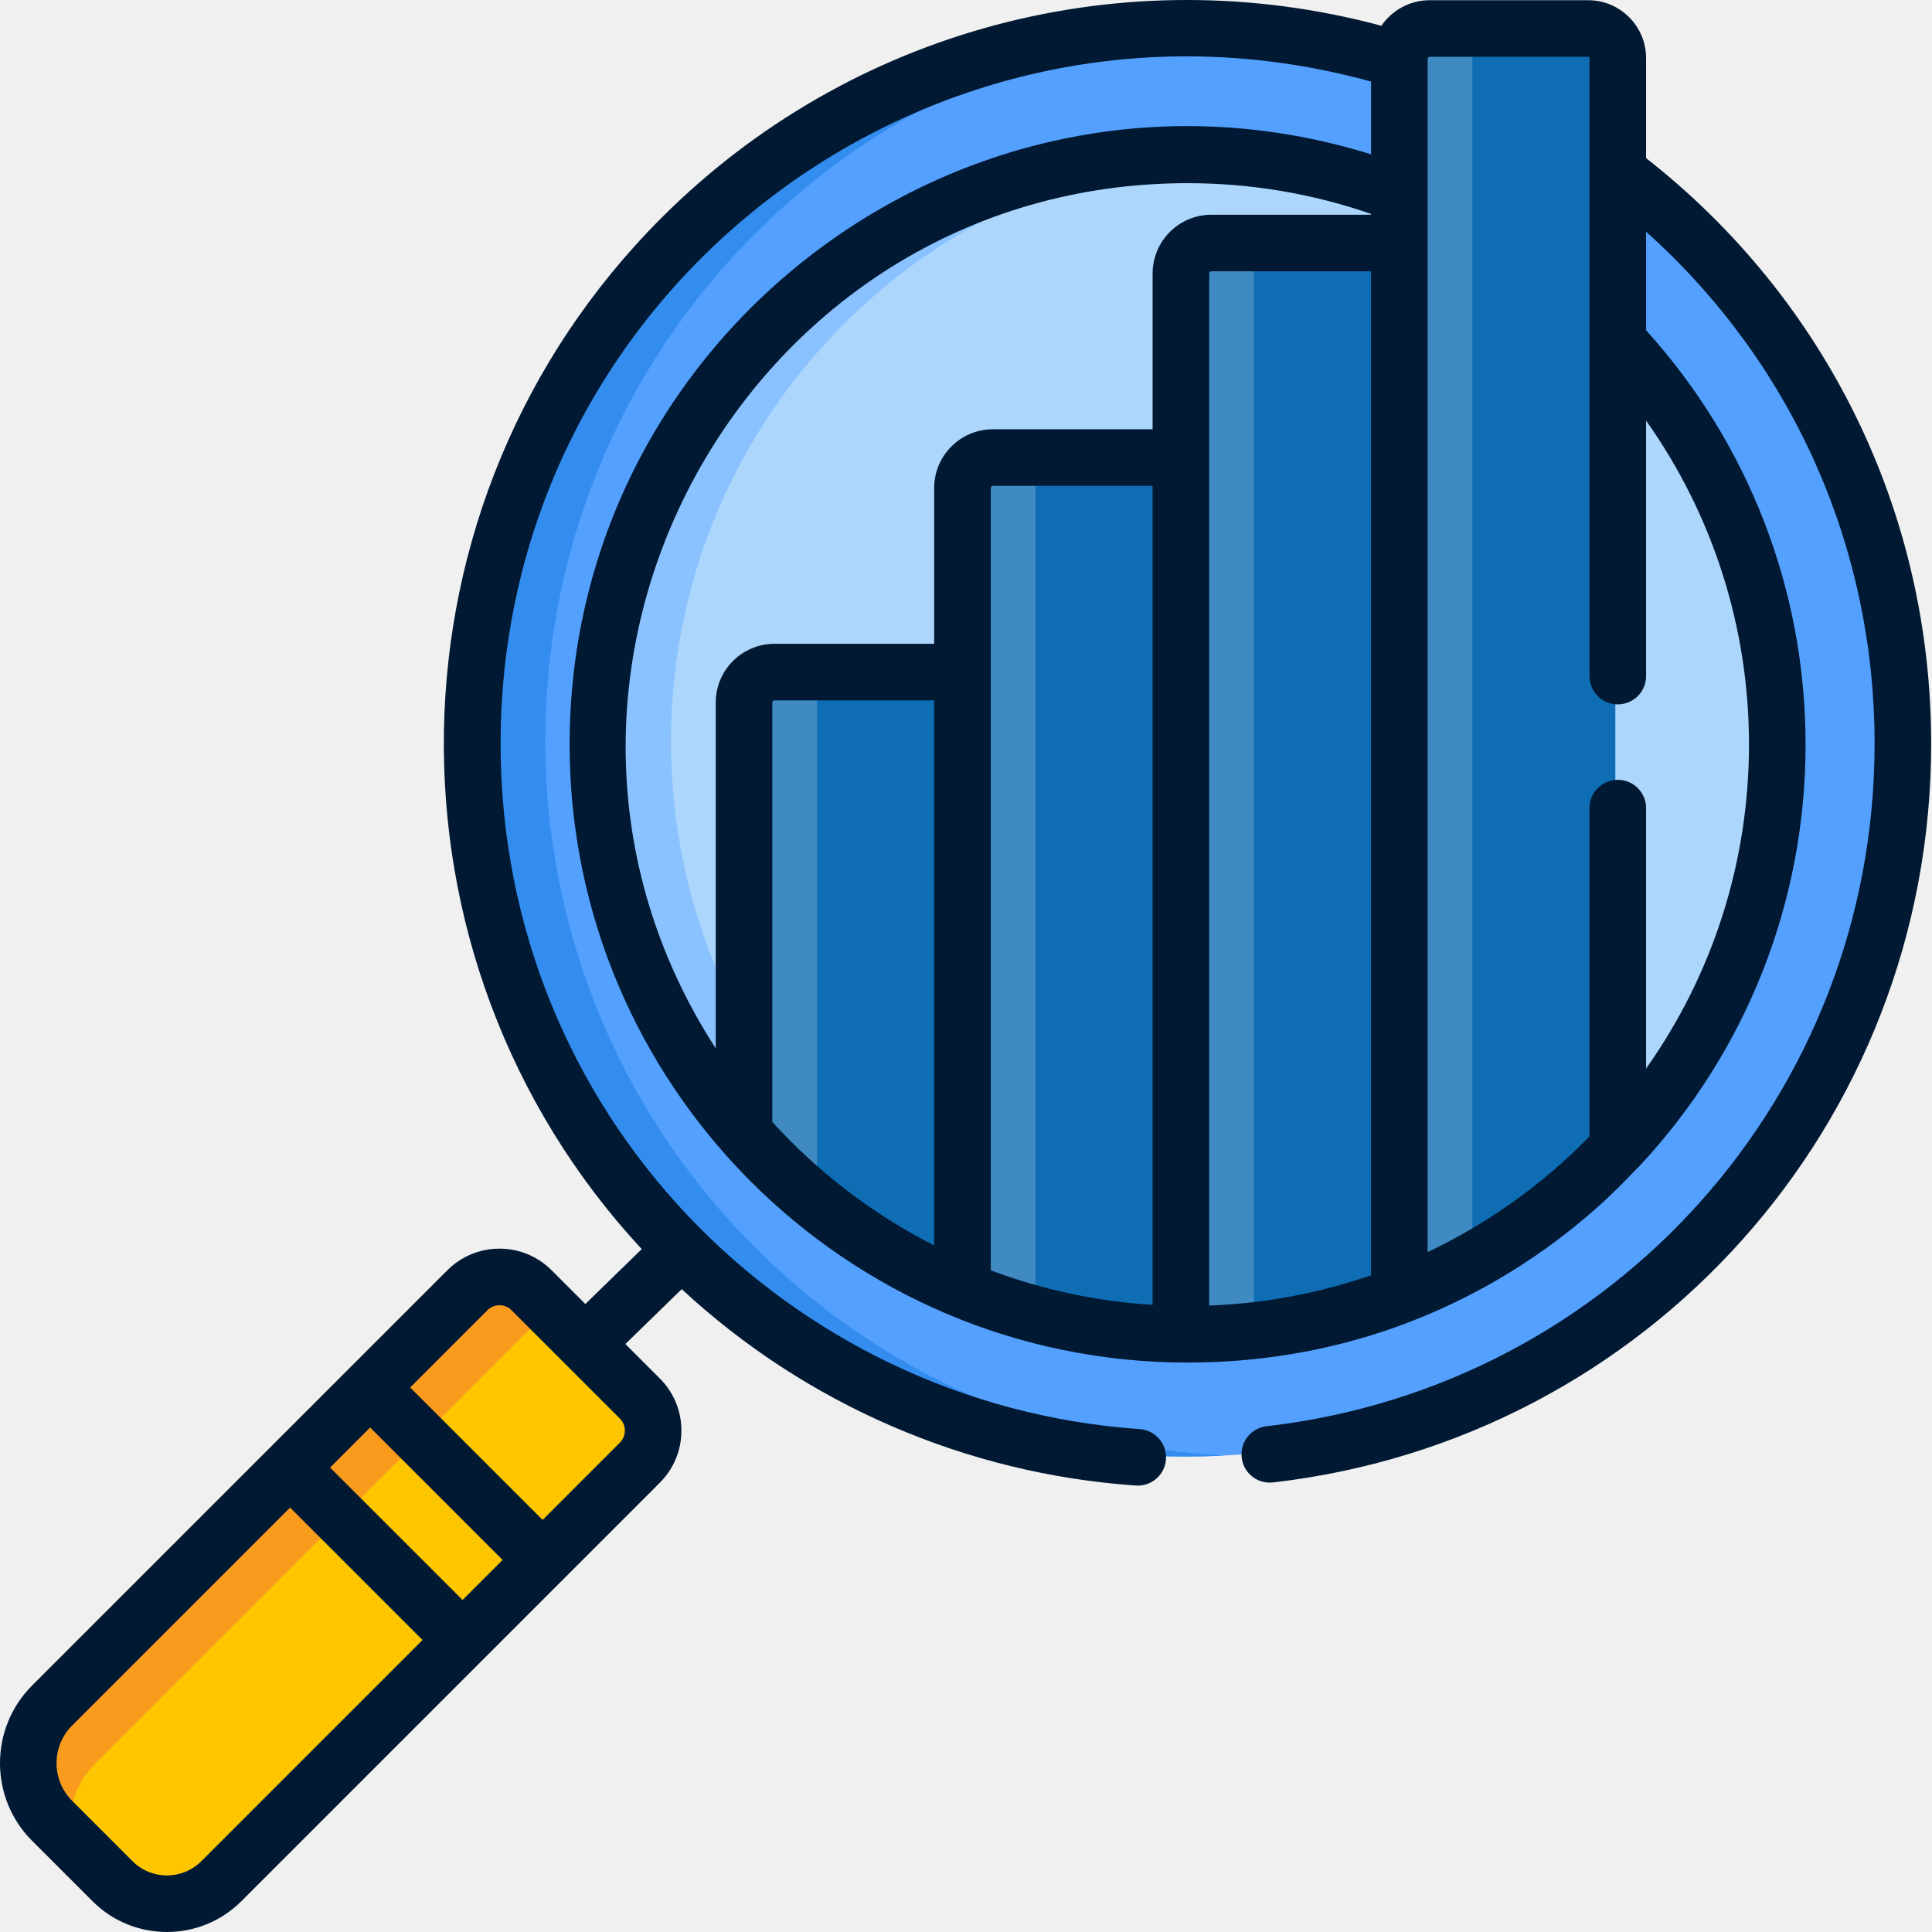
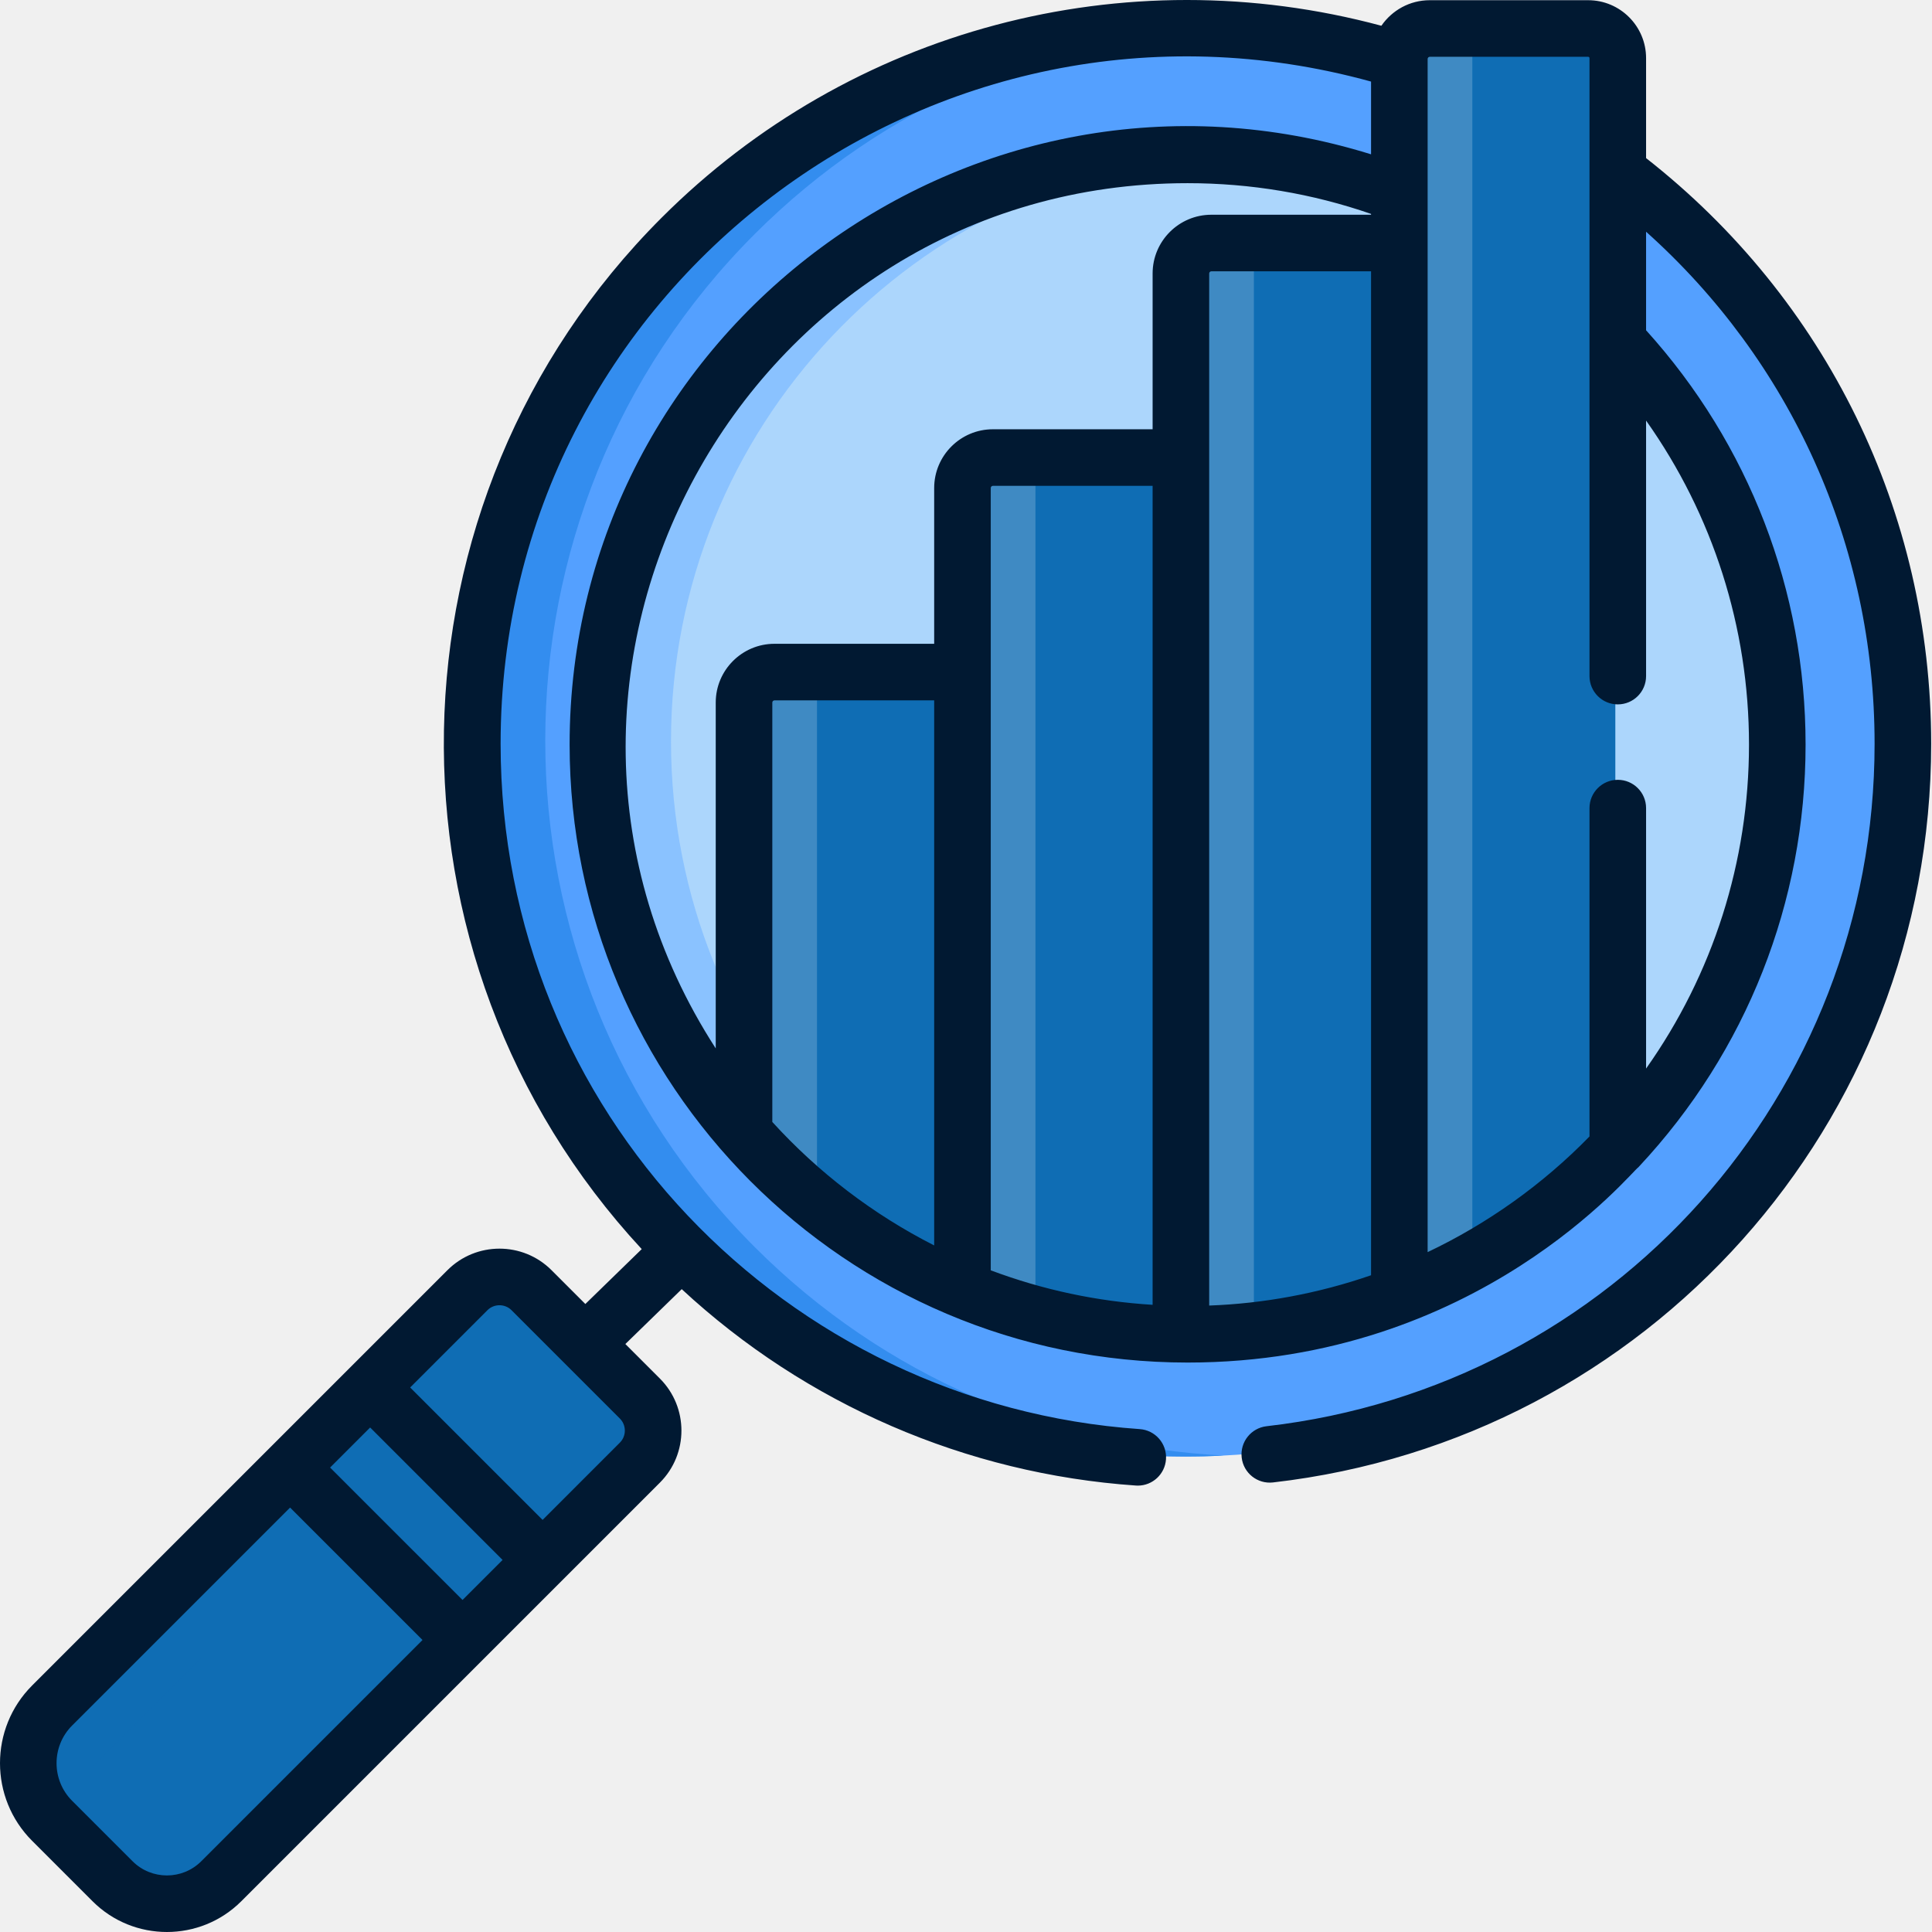
<svg xmlns="http://www.w3.org/2000/svg" width="242" height="242" viewBox="0 0 242 242" fill="none">
  <path d="M85.094 156.209C50.109 121.225 50.109 64.3 85.094 29.315C120.079 -5.67 177.003 -5.67 211.988 29.315C246.973 64.3 246.973 121.224 211.988 156.209C177.003 191.194 120.079 191.194 85.094 156.209Z" fill="#54A0FF" />
  <path d="M94.537 156.209C59.552 121.224 59.552 64.3 94.537 29.315C110.831 13.021 131.884 4.32 153.263 3.203C128.739 1.922 103.786 10.624 85.094 29.315C50.109 64.3 50.109 121.224 85.094 156.209C103.785 174.9 128.738 183.601 153.263 182.321C131.884 181.204 110.831 172.503 94.537 156.209Z" fill="#338DEF" />
  <path d="M148.545 166.801C107.709 166.801 74.606 133.697 74.606 92.862C74.606 52.027 107.709 18.923 148.545 18.923C189.38 18.923 222.484 52.026 222.484 92.862C222.484 133.698 189.38 166.801 148.545 166.801Z" fill="#ACD6FC" />
  <path d="M84.049 92.862C84.049 53.614 114.632 21.513 153.266 19.077C151.705 18.979 150.131 18.923 148.545 18.923C107.709 18.923 74.606 52.026 74.606 92.862C74.606 135.354 110.416 169.348 153.266 166.647C114.631 164.211 84.049 132.111 84.049 92.862Z" fill="#8AC2FF" />
-   <path d="M13.752 235.39L6.162 227.8C2.191 223.828 2.191 217.328 6.162 213.356L58.253 161.266C60.458 159.061 64.066 159.061 66.271 161.266L79.875 174.87C82.08 177.075 82.08 180.683 79.875 182.888L27.373 235.39C23.627 239.135 17.498 239.135 13.752 235.39Z" fill="#FDC600" />
-   <path d="M11.776 221.093L65.987 166.883C67.153 165.717 68.711 165.174 70.247 165.242L66.268 161.263C64.064 159.059 60.459 159.059 58.255 161.263L6.157 213.361C2.187 217.331 2.187 223.825 6.157 227.795L9.102 230.74C8.288 227.387 9.172 223.697 11.776 221.093Z" fill="#F99C1D" />
-   <path d="M67.669 195.093L46.047 173.472L36.008 183.51L57.63 205.132L67.669 195.093Z" fill="#FDC600" />
-   <path d="M42.684 190.189L52.723 180.15L46.047 173.475L36.008 183.513L42.684 190.189Z" fill="#F99C1D" />
+   <path d="M13.752 235.39L6.162 227.8C2.191 223.828 2.191 217.328 6.162 213.356L58.253 161.266C60.458 159.061 64.066 159.061 66.271 161.266L79.875 174.87C82.08 177.075 82.08 180.683 79.875 182.888L27.373 235.39C23.627 239.135 17.498 239.135 13.752 235.39Z" fill="#0F6DB4" />
+   <path d="M11.776 221.093L65.987 166.883C67.153 165.717 68.711 165.174 70.247 165.242L66.268 161.263C64.064 159.059 60.459 159.059 58.255 161.263L6.157 213.361C2.187 217.331 2.187 223.825 6.157 227.795L9.102 230.74C8.288 227.387 9.172 223.697 11.776 221.093Z" fill="#0F6DB4" />
+   <path d="M67.669 195.093L46.047 173.472L36.008 183.51L57.63 205.132L67.669 195.093Z" fill="#0F6DB4" />
+   <path d="M42.684 190.189L52.723 180.15L46.047 173.475L36.008 183.513L42.684 190.189Z" fill="#0F6DB4" />
  <path d="M120.248 161.469V84.113H96.7C94.594 84.113 92.887 85.82 92.887 87.926V141.856C100.319 150.337 109.666 157.093 120.248 161.469Z" fill="#0F6DB4" />
  <path d="M147.612 167.04V57.241H133.931C133.931 57.241 128.11 57.241 124.062 57.241C121.956 57.241 120.25 58.948 120.25 61.054V161.468C128.697 164.962 137.929 166.932 147.612 167.04Z" fill="#0F6DB4" />
  <path d="M174.971 162.141V60.672V30.369H161.29H151.422C149.316 30.369 147.609 32.076 147.609 34.182V60.673V167.041C157.176 167.145 166.327 165.469 174.971 162.141Z" fill="#0F6DB4" />
  <path d="M202.335 143.71V7.207C202.335 5.159 200.674 3.498 198.626 3.498H188.653C188.653 3.498 182.832 3.498 178.785 3.498C176.679 3.498 174.973 5.205 174.973 7.311V162.142C185.455 158.107 194.787 151.757 202.335 143.71Z" fill="#0F6DB4" />
  <path d="M102.336 87.455C102.336 86.016 103.134 84.763 104.312 84.114H96.7C94.594 84.114 92.887 85.821 92.887 87.927V141.857C95.762 145.138 98.927 148.157 102.336 150.884V87.455Z" fill="white" fill-opacity="0.2" />
  <path d="M129.7 60.11C129.7 58.965 130.207 57.941 131.005 57.241C128.977 57.241 126.26 57.241 124.062 57.241C121.956 57.241 120.25 58.948 120.25 61.055V161.469C123.302 162.731 126.458 163.791 129.7 164.64V60.11H129.7Z" fill="white" fill-opacity="0.2" />
  <path d="M157.059 60.673V33.238C157.059 32.093 157.566 31.068 158.365 30.369H151.422C149.316 30.369 147.609 32.076 147.609 34.182V60.673V167.041C150.782 167.076 153.702 166.949 157.059 166.558V60.673Z" fill="white" fill-opacity="0.2" />
  <path d="M184.422 6.366C184.422 5.222 184.929 4.197 185.728 3.498C183.7 3.498 180.982 3.498 178.785 3.498C176.679 3.498 174.973 5.205 174.973 7.311V162.142C178.241 160.883 181.397 159.4 184.422 157.711V6.366Z" fill="white" fill-opacity="0.2" />
-   <path d="M206.186 19.804V7.279C206.186 3.28 202.932 0.026 198.933 0.026H179.092C176.578 0.026 174.357 1.296 173.03 3.226C140.794 -5.441 106.529 3.615 82.868 27.276C47.358 62.786 46.515 119.934 80.382 156.461L73.32 163.338L69.08 159.098C65.488 155.506 59.642 155.506 56.05 159.098C43.933 171.214 14.829 200.318 4.023 211.125C-1.341 216.488 -1.341 225.216 4.023 230.579L11.591 238.147C16.728 243.284 25.086 243.284 30.224 238.147C31.342 237.029 77.865 190.506 82.661 185.71C86.253 182.117 86.253 176.272 82.661 172.68L78.332 168.351L85.392 161.477C100.945 175.901 121.007 184.606 142.272 186.077C142.355 186.083 142.437 186.086 142.52 186.086C144.365 186.086 145.922 184.656 146.051 182.787C146.186 180.835 144.713 179.142 142.761 179.007C98.537 175.947 62.706 139.365 62.706 93.165C62.706 36.156 116.918 -4.901 171.737 10.218V19.329C121.847 3.814 71.349 41.366 71.349 93.264C71.349 135.813 105.88 170.672 148.757 170.672C185.231 170.672 204.483 146.58 205.222 146.211C205.222 146.211 205.234 146.198 205.232 146.199C205.259 146.171 205.286 146.141 205.312 146.111C218.761 131.725 226.165 112.963 226.165 93.264C226.165 73.996 219.081 55.624 206.186 41.368V29.026C224.266 45.206 234.809 68.167 234.809 93.165C234.809 137.142 202 173.678 158.649 178.647C156.705 178.87 155.31 180.627 155.532 182.572C155.755 184.516 157.51 185.912 159.457 185.689C206.356 180.312 241.895 140.789 241.896 93.165C241.895 64.077 228.697 37.445 206.186 19.804ZM25.212 233.136C22.838 235.509 18.976 235.509 16.603 233.136L9.034 225.568C6.434 222.967 6.434 218.736 9.034 216.136L36.335 188.835L52.924 205.423L25.212 233.136ZM57.935 200.412L41.347 183.824L46.364 178.806L62.953 195.395L57.935 200.412ZM77.649 180.698L67.964 190.383L51.376 173.795L61.061 164.109C61.883 163.287 63.246 163.288 64.068 164.109L77.65 177.691C78.471 178.514 78.471 179.876 77.649 180.698ZM117.014 156.001C109.342 152.104 102.476 146.842 96.739 140.535V87.998C96.739 87.849 96.86 87.728 97.008 87.728H117.014V156.001ZM144.375 163.44C137.43 163.015 130.647 161.575 124.101 159.119C124.101 158.328 124.101 62.407 124.101 61.126C124.101 60.978 124.221 60.857 124.369 60.857H144.375V163.44ZM171.737 159.736C165.056 162.048 158.178 163.289 151.462 163.532V34.255C151.462 34.106 151.583 33.985 151.732 33.985H171.737V159.736ZM171.737 26.898H151.732C147.675 26.898 144.375 30.198 144.375 34.254V53.769H124.369C120.313 53.769 117.014 57.069 117.014 61.126V80.641H97.008C92.951 80.641 89.652 83.941 89.652 87.998V131.323C59.558 84.75 93.189 22.944 148.757 22.944C156.642 22.944 164.36 24.241 171.737 26.793V26.898ZM219.077 93.264C219.077 107.939 214.551 122.041 206.186 133.848V101.222C206.186 99.265 204.6 97.679 202.642 97.679C200.685 97.679 199.098 99.265 199.098 101.222V142.352C193.232 148.373 186.291 153.294 178.824 156.839C178.824 148.772 178.824 14.139 178.824 7.561V7.383C178.824 7.235 178.945 7.114 179.092 7.114H198.933C199.024 7.114 199.098 7.188 199.098 7.279C199.098 12.721 199.098 81.677 199.098 84.686C199.098 86.643 200.685 88.23 202.642 88.23C204.6 88.23 206.186 86.643 206.186 84.686V52.681C214.551 64.488 219.077 78.59 219.077 93.264Z" fill="#011932" />
+   <path d="M206.186 19.804V7.279C206.186 3.28 202.932 0.026 198.933 0.026H179.092C176.578 0.026 174.357 1.296 173.03 3.226C140.794 -5.441 106.529 3.615 82.868 27.276C47.358 62.786 46.515 119.934 80.382 156.461L73.32 163.338L69.08 159.098C65.488 155.506 59.642 155.506 56.05 159.098C43.933 171.214 14.829 200.318 4.023 211.125C-1.341 216.488 -1.341 225.216 4.023 230.579L11.591 238.147C16.728 243.284 25.086 243.284 30.224 238.147C31.342 237.029 77.865 190.506 82.661 185.71C86.253 182.117 86.253 176.272 82.661 172.68L78.332 168.351L85.392 161.477C100.945 175.901 121.007 184.606 142.272 186.077C142.355 186.083 142.437 186.086 142.52 186.086C144.365 186.086 145.922 184.656 146.051 182.787C146.186 180.835 144.713 179.142 142.761 179.007C98.537 175.947 62.706 139.365 62.706 93.165C62.706 36.156 116.918 -4.901 171.737 10.218V19.329C121.847 3.814 71.349 41.366 71.349 93.264C71.349 135.813 105.88 170.672 148.757 170.672C185.231 170.672 204.483 146.58 205.222 146.211C205.222 146.211 205.234 146.199 205.232 146.199C205.259 146.171 205.286 146.141 205.312 146.111C218.761 131.725 226.165 112.963 226.165 93.264C226.165 73.996 219.081 55.624 206.186 41.368V29.026C224.266 45.206 234.809 68.167 234.809 93.165C234.809 137.142 202 173.678 158.649 178.647C156.705 178.87 155.31 180.627 155.532 182.572C155.755 184.516 157.51 185.912 159.457 185.689C206.356 180.312 241.895 140.789 241.896 93.165C241.895 64.077 228.697 37.445 206.186 19.804ZM25.212 233.136C22.838 235.509 18.976 235.509 16.603 233.136L9.034 225.568C6.434 222.967 6.434 218.736 9.034 216.136L36.335 188.835L52.924 205.423L25.212 233.136ZM57.935 200.412L41.347 183.824L46.364 178.806L62.953 195.395L57.935 200.412ZM77.649 180.698L67.964 190.383L51.376 173.795L61.061 164.109C61.883 163.287 63.246 163.288 64.068 164.109L77.65 177.691C78.471 178.514 78.471 179.876 77.649 180.698ZM117.014 156.001C109.342 152.104 102.476 146.842 96.739 140.535V87.998C96.739 87.849 96.86 87.728 97.008 87.728H117.014V156.001ZM144.375 163.44C137.43 163.015 130.647 161.575 124.101 159.119C124.101 158.328 124.101 62.407 124.101 61.126C124.101 60.978 124.221 60.857 124.369 60.857H144.375V163.44ZM171.737 159.736C165.056 162.048 158.178 163.289 151.462 163.532V34.255C151.462 34.106 151.583 33.985 151.732 33.985H171.737V159.736ZM171.737 26.898H151.732C147.675 26.898 144.375 30.198 144.375 34.254V53.769H124.369C120.313 53.769 117.014 57.069 117.014 61.126V80.641H97.008C92.951 80.641 89.652 83.941 89.652 87.998V131.323C59.558 84.75 93.189 22.944 148.757 22.944C156.642 22.944 164.36 24.241 171.737 26.793V26.898ZM219.077 93.264C219.077 107.939 214.551 122.041 206.186 133.848V101.222C206.186 99.265 204.6 97.679 202.642 97.679C200.685 97.679 199.098 99.265 199.098 101.222V142.352C193.232 148.373 186.291 153.294 178.824 156.839C178.824 148.772 178.824 14.139 178.824 7.561V7.383C178.824 7.235 178.945 7.114 179.092 7.114H198.933C199.024 7.114 199.098 7.188 199.098 7.279C199.098 12.721 199.098 81.677 199.098 84.686C199.098 86.643 200.685 88.23 202.642 88.23C204.6 88.23 206.186 86.643 206.186 84.686V52.681C214.551 64.488 219.077 78.59 219.077 93.264Z" fill="#011932" />
</svg>
